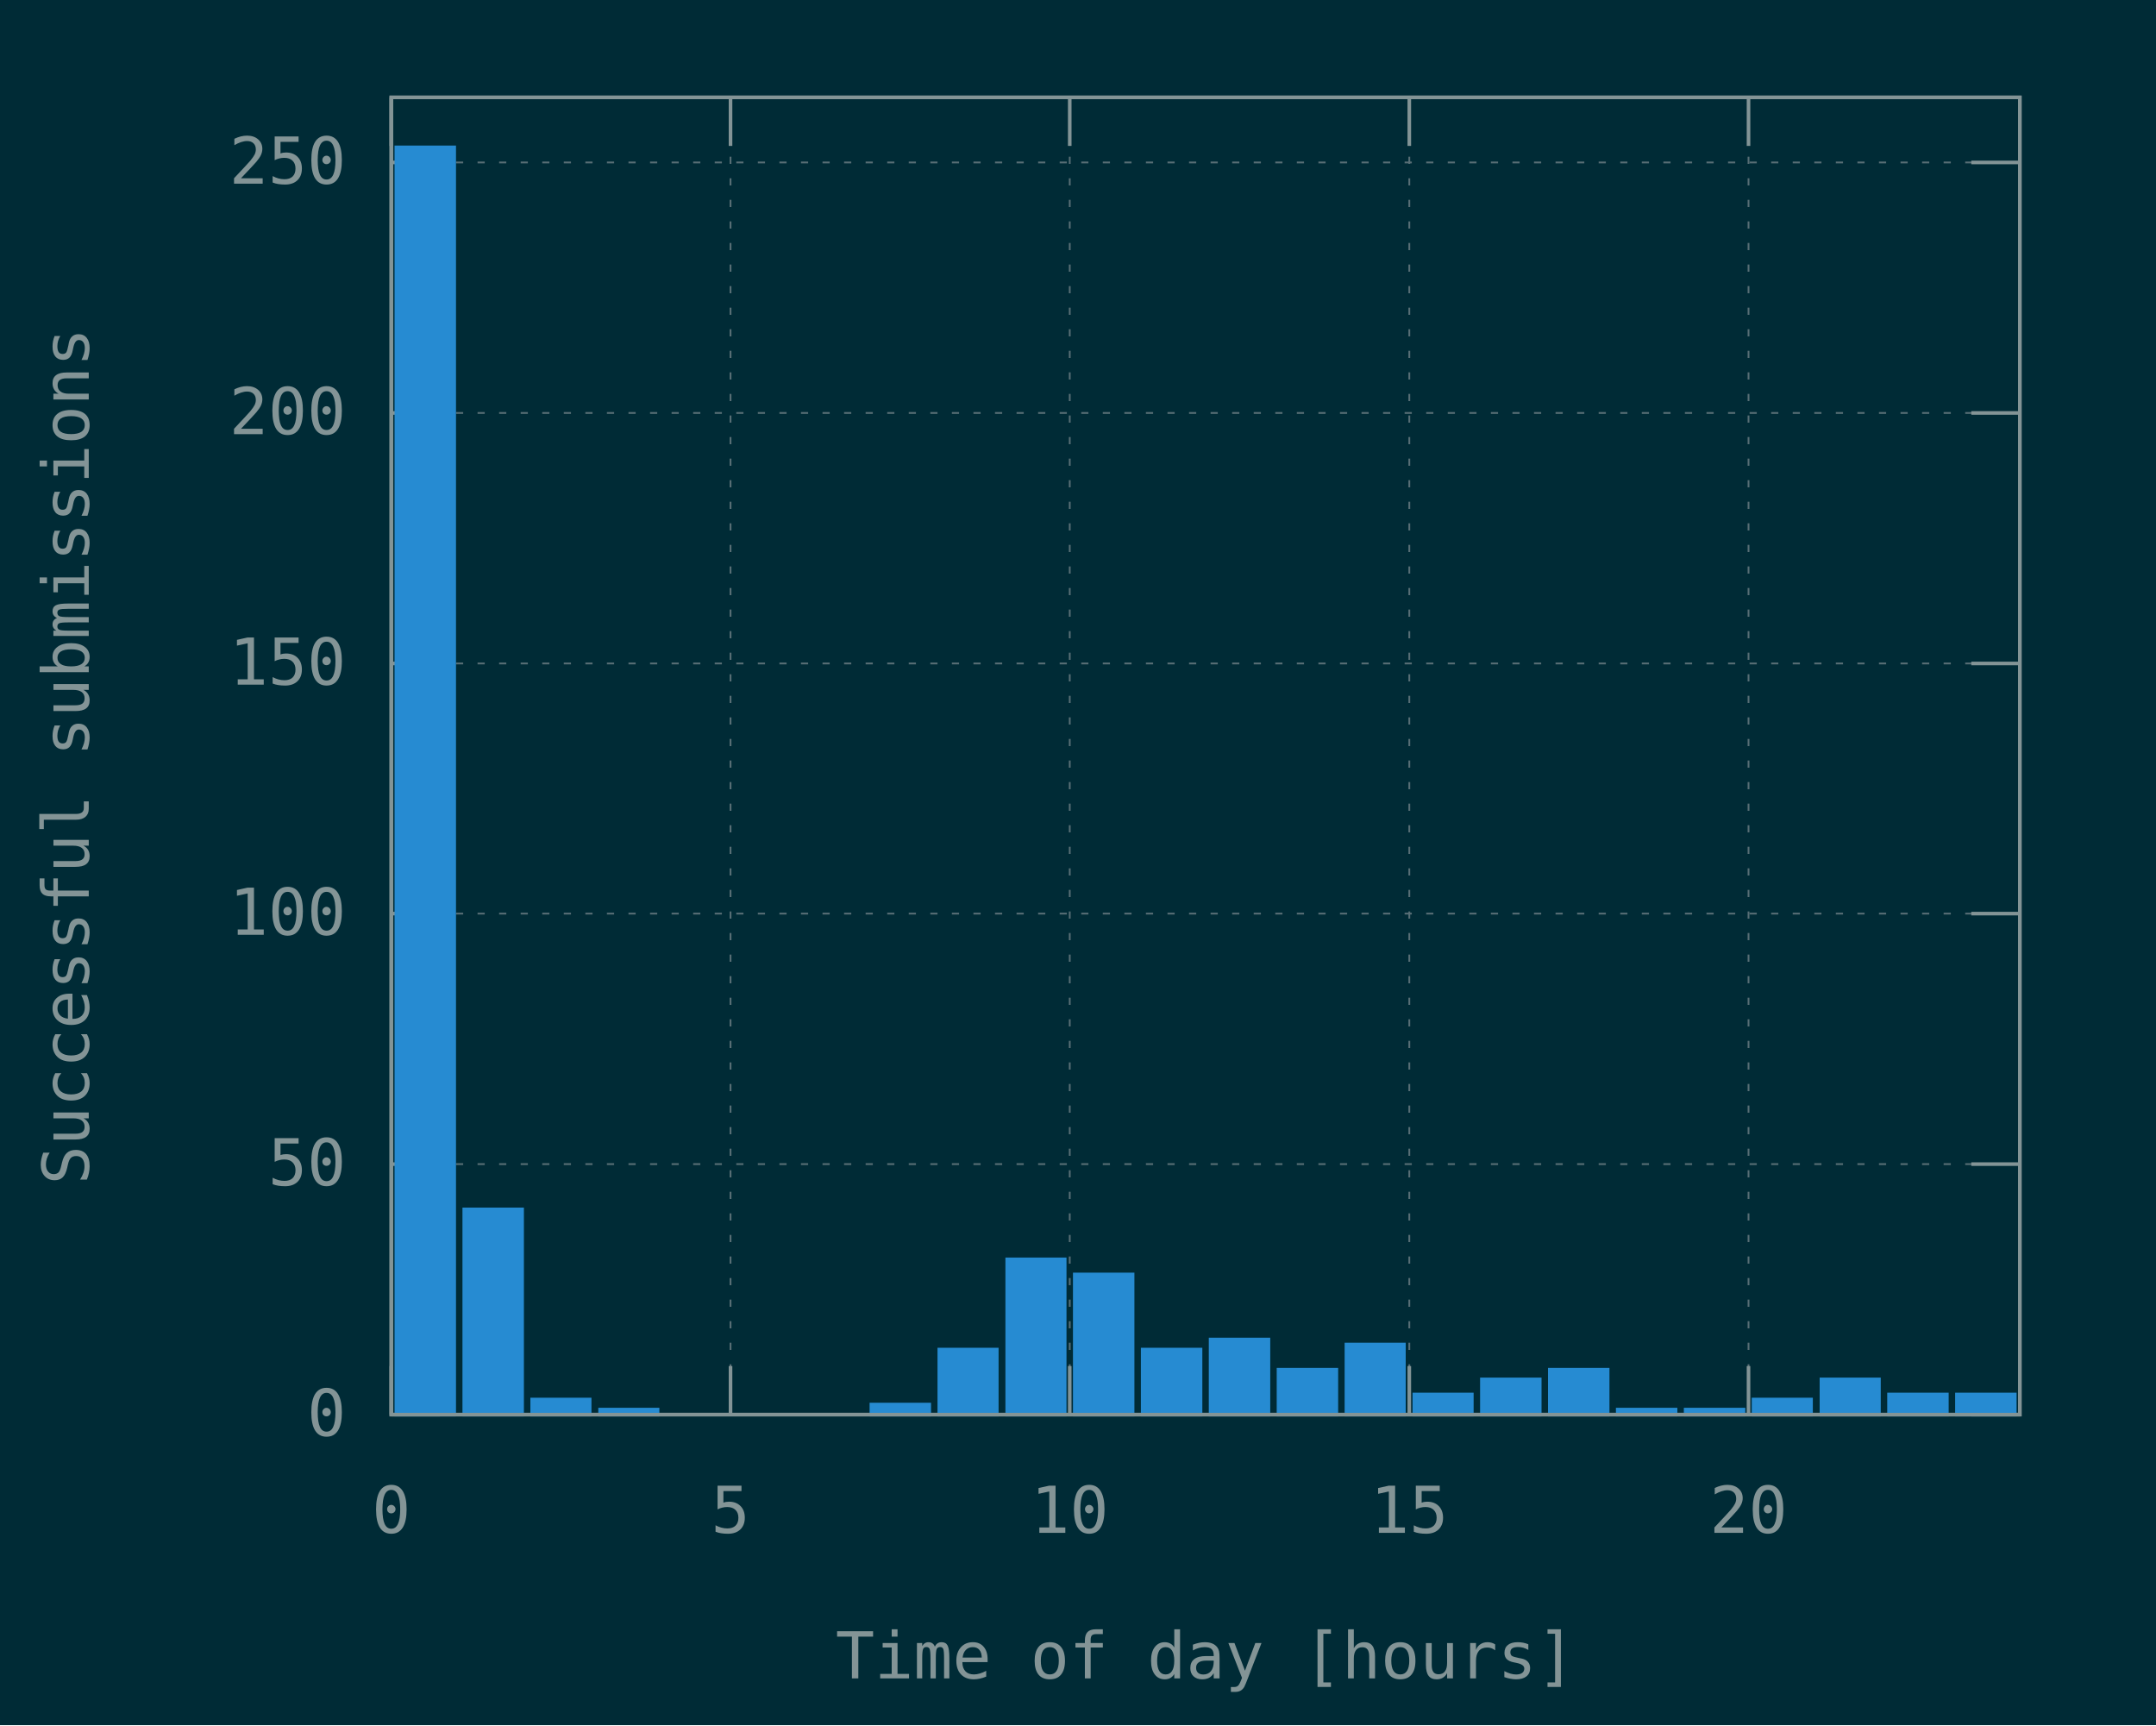
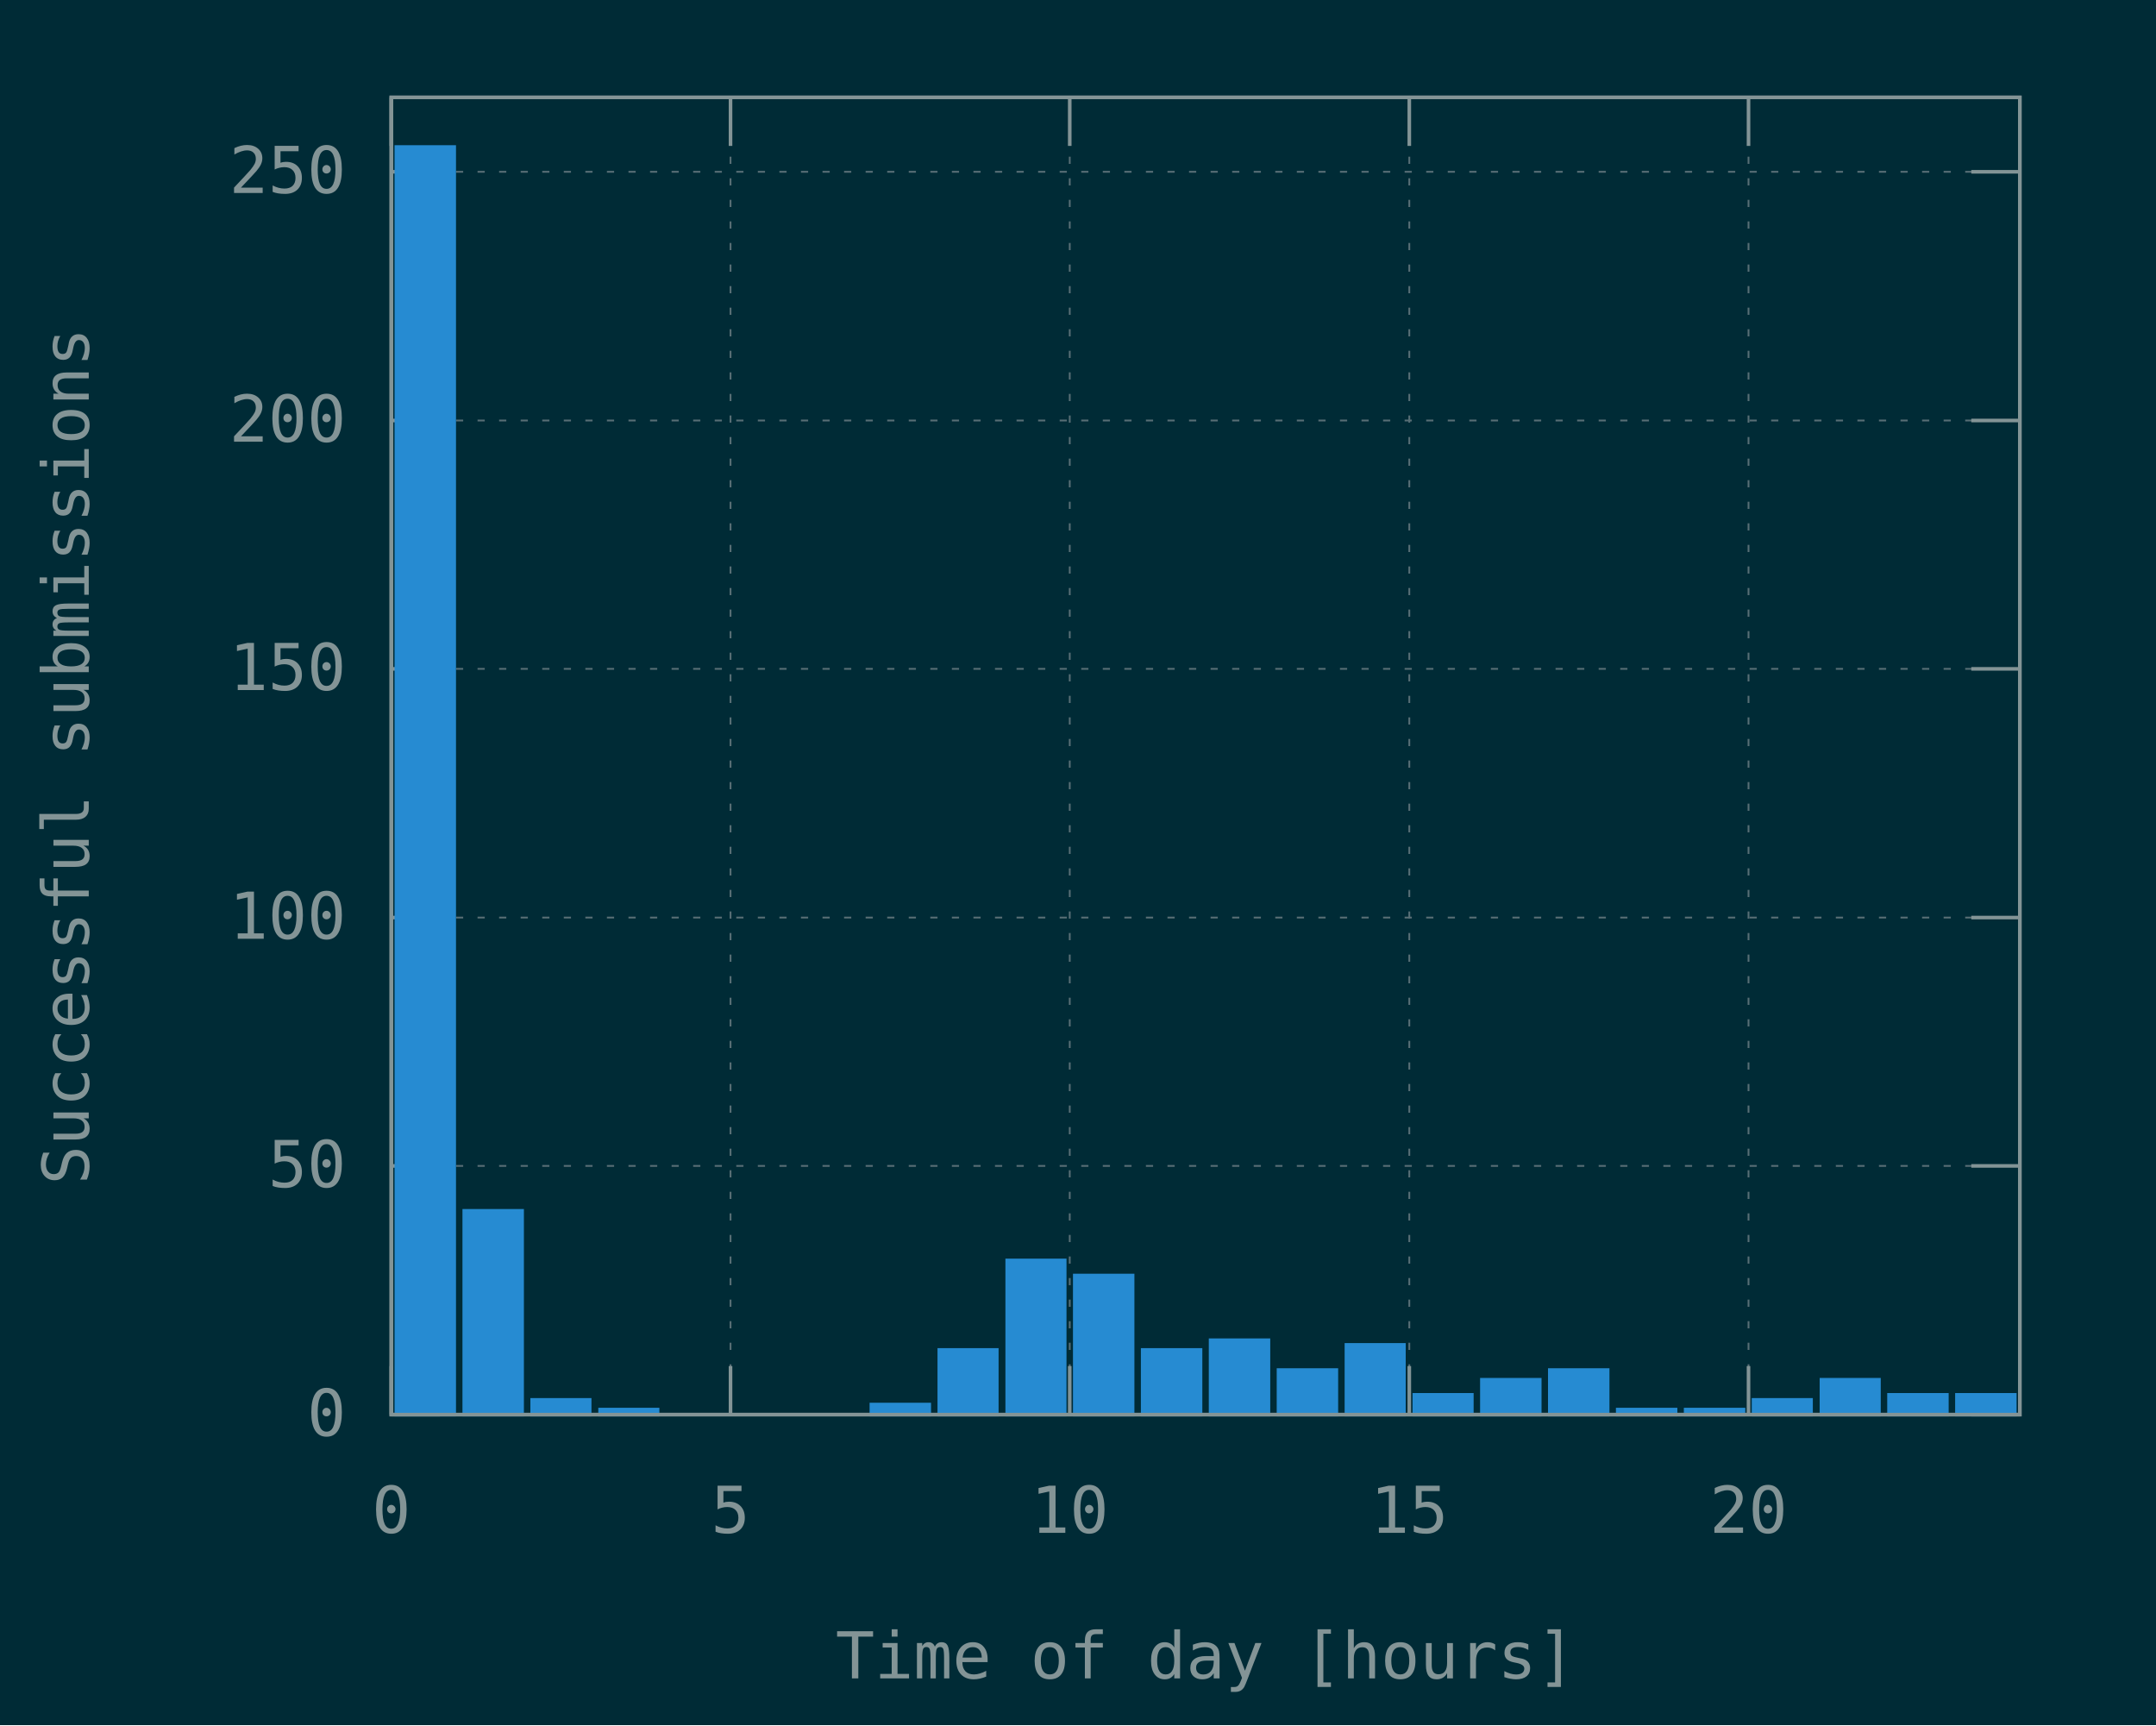
<svg xmlns="http://www.w3.org/2000/svg" xmlns:xlink="http://www.w3.org/1999/xlink" width="600" height="480" viewBox="0 0 600 480">
  <g id="gnuplot_canvas">
    <rect x="0" y="0" width="600" height="480" fill="#002b36" />
    <defs>
      <circle id="gpDot" r="0.5" stroke-width="0.5" />
      <path id="gpPt0" stroke-width="0.148" stroke="currentColor" d="M-1,0 h2 M0,-1 v2" />
      <path id="gpPt1" stroke-width="0.148" stroke="currentColor" d="M-1,-1 L1,1 M1,-1 L-1,1" />
      <path id="gpPt2" stroke-width="0.148" stroke="currentColor" d="M-1,0 L1,0 M0,-1 L0,1 M-1,-1 L1,1 M-1,1 L1,-1" />
      <rect id="gpPt3" stroke-width="0.148" stroke="currentColor" x="-1" y="-1" width="2" height="2" />
      <rect id="gpPt4" stroke-width="0.148" stroke="currentColor" fill="currentColor" x="-1" y="-1" width="2" height="2" />
      <circle id="gpPt5" stroke-width="0.148" stroke="currentColor" cx="0" cy="0" r="1" />
      <use xlink:href="#gpPt5" id="gpPt6" fill="currentColor" stroke="none" />
      <path id="gpPt7" stroke-width="0.148" stroke="currentColor" d="M0,-1.33 L-1.33,0.67 L1.33,0.67 z" />
      <use xlink:href="#gpPt7" id="gpPt8" fill="currentColor" stroke="none" />
      <use xlink:href="#gpPt7" id="gpPt9" stroke="currentColor" transform="rotate(180)" />
      <use xlink:href="#gpPt9" id="gpPt10" fill="currentColor" stroke="none" />
      <use xlink:href="#gpPt3" id="gpPt11" stroke="currentColor" transform="rotate(45)" />
      <use xlink:href="#gpPt11" id="gpPt12" fill="currentColor" stroke="none" />
      <path id="gpPt13" stroke-width="0.148" stroke="currentColor" d="M0,1.330 L1.265,0.411 L0.782,-1.067 L-0.782,-1.076 L-1.265,0.411 z" />
      <use xlink:href="#gpPt13" id="gpPt14" fill="currentColor" stroke="none" />
      <filter id="textbox" filterUnits="objectBoundingBox" x="0" y="0" height="1" width="1">
        <feFlood flood-color="#002B36" flood-opacity="1" result="bgnd" />
        <feComposite in="SourceGraphic" in2="bgnd" operator="atop" />
      </filter>
      <filter id="greybox" filterUnits="objectBoundingBox" x="0" y="0" height="1" width="1">
        <feFlood flood-color="lightgrey" flood-opacity="1" result="grey" />
        <feComposite in="SourceGraphic" in2="grey" operator="atop" />
      </filter>
    </defs>
    <g fill="none" color="#002B36" stroke="currentColor" stroke-width="1.00" stroke-linecap="butt" stroke-linejoin="miter">
</g>
    <g fill="none" color="black" stroke="currentColor" stroke-width="1.00" stroke-linecap="butt" stroke-linejoin="miter">
</g>
    <g fill="none" color="black" stroke="rgb(131, 148, 150)" stroke-width="0.50" stroke-linecap="butt" stroke-linejoin="miter">
</g>
    <g fill="none" color="gray" stroke="currentColor" stroke-width="0.50" stroke-linecap="butt" stroke-linejoin="miter">
      <path stroke="rgb( 88, 110, 117)" stroke-dasharray="2,4" class="gridline" d="M108.9,393.6 L562.1,393.6  " />
    </g>
    <g fill="none" color="gray" stroke="rgb( 88, 110, 117)" stroke-width="1.00" stroke-linecap="butt" stroke-linejoin="miter">
</g>
    <g fill="none" color="black" stroke="currentColor" stroke-width="1.00" stroke-linecap="butt" stroke-linejoin="miter">
      <path stroke="rgb(131, 148, 150)" d="M108.9,393.6 L122.4,393.6 M562.1,393.6 L548.6,393.6  " />
      <g transform="translate(96.3,399.5)" stroke="none" fill="rgb(131,148,150)" font-family="Inconsolata" font-size="18.00" text-anchor="end">
        <text>
          <tspan font-family="Inconsolata"> 0</tspan>
        </text>
      </g>
    </g>
    <g fill="none" color="black" stroke="currentColor" stroke-width="1.00" stroke-linecap="butt" stroke-linejoin="miter">
</g>
    <g fill="none" color="black" stroke="rgb(131, 148, 150)" stroke-width="0.50" stroke-linecap="butt" stroke-linejoin="miter">
</g>
    <g fill="none" color="gray" stroke="currentColor" stroke-width="0.50" stroke-linecap="butt" stroke-linejoin="miter">
-       <path stroke="rgb( 88, 110, 117)" stroke-dasharray="2,4" class="gridline" d="M108.9,323.9 L562.1,323.9  " />
-     </g>
-     <g fill="none" color="gray" stroke="rgb( 88, 110, 117)" stroke-width="1.00" stroke-linecap="butt" stroke-linejoin="miter">
- </g>
-     <g fill="none" color="black" stroke="currentColor" stroke-width="1.00" stroke-linecap="butt" stroke-linejoin="miter">
-       <path stroke="rgb(131, 148, 150)" d="M108.9,323.9 L122.4,323.9 M562.1,323.9 L548.6,323.9  " />
-       <g transform="translate(96.3,329.8)" stroke="none" fill="rgb(131,148,150)" font-family="Inconsolata" font-size="18.00" text-anchor="end">
+       <path stroke="rgb( 88, 110, 117)" stroke-dasharray="2,4" class="gridline" d="M108.9,324.4 L562.1,324.4  " />
+     </g>
+     <g fill="none" color="gray" stroke="rgb( 88, 110, 117)" stroke-width="1.00" stroke-linecap="butt" stroke-linejoin="miter">
+ </g>
+     <g fill="none" color="black" stroke="currentColor" stroke-width="1.00" stroke-linecap="butt" stroke-linejoin="miter">
+       <path stroke="rgb(131, 148, 150)" d="M108.9,324.4 L122.4,324.4 M562.1,324.4 L548.6,324.4  " />
+       <g transform="translate(96.3,330.3)" stroke="none" fill="rgb(131,148,150)" font-family="Inconsolata" font-size="18.00" text-anchor="end">
        <text>
          <tspan font-family="Inconsolata"> 50</tspan>
        </text>
      </g>
    </g>
    <g fill="none" color="black" stroke="currentColor" stroke-width="1.00" stroke-linecap="butt" stroke-linejoin="miter">
</g>
    <g fill="none" color="black" stroke="rgb(131, 148, 150)" stroke-width="0.50" stroke-linecap="butt" stroke-linejoin="miter">
</g>
    <g fill="none" color="gray" stroke="currentColor" stroke-width="0.50" stroke-linecap="butt" stroke-linejoin="miter">
-       <path stroke="rgb( 88, 110, 117)" stroke-dasharray="2,4" class="gridline" d="M108.9,254.2 L562.1,254.2  " />
-     </g>
-     <g fill="none" color="gray" stroke="rgb( 88, 110, 117)" stroke-width="1.00" stroke-linecap="butt" stroke-linejoin="miter">
- </g>
-     <g fill="none" color="black" stroke="currentColor" stroke-width="1.00" stroke-linecap="butt" stroke-linejoin="miter">
-       <path stroke="rgb(131, 148, 150)" d="M108.9,254.2 L122.4,254.2 M562.1,254.2 L548.6,254.2  " />
-       <g transform="translate(96.3,260.1)" stroke="none" fill="rgb(131,148,150)" font-family="Inconsolata" font-size="18.00" text-anchor="end">
+       <path stroke="rgb( 88, 110, 117)" stroke-dasharray="2,4" class="gridline" d="M108.9,255.3 L562.1,255.3  " />
+     </g>
+     <g fill="none" color="gray" stroke="rgb( 88, 110, 117)" stroke-width="1.00" stroke-linecap="butt" stroke-linejoin="miter">
+ </g>
+     <g fill="none" color="black" stroke="currentColor" stroke-width="1.00" stroke-linecap="butt" stroke-linejoin="miter">
+       <path stroke="rgb(131, 148, 150)" d="M108.9,255.3 L122.4,255.3 M562.1,255.3 L548.6,255.3  " />
+       <g transform="translate(96.3,261.2)" stroke="none" fill="rgb(131,148,150)" font-family="Inconsolata" font-size="18.00" text-anchor="end">
        <text>
          <tspan font-family="Inconsolata"> 100</tspan>
        </text>
      </g>
    </g>
    <g fill="none" color="black" stroke="currentColor" stroke-width="1.00" stroke-linecap="butt" stroke-linejoin="miter">
</g>
    <g fill="none" color="black" stroke="rgb(131, 148, 150)" stroke-width="0.50" stroke-linecap="butt" stroke-linejoin="miter">
</g>
    <g fill="none" color="gray" stroke="currentColor" stroke-width="0.50" stroke-linecap="butt" stroke-linejoin="miter">
-       <path stroke="rgb( 88, 110, 117)" stroke-dasharray="2,4" class="gridline" d="M108.9,184.6 L562.1,184.6  " />
-     </g>
-     <g fill="none" color="gray" stroke="rgb( 88, 110, 117)" stroke-width="1.00" stroke-linecap="butt" stroke-linejoin="miter">
- </g>
-     <g fill="none" color="black" stroke="currentColor" stroke-width="1.00" stroke-linecap="butt" stroke-linejoin="miter">
-       <path stroke="rgb(131, 148, 150)" d="M108.9,184.6 L122.4,184.6 M562.1,184.6 L548.6,184.6  " />
-       <g transform="translate(96.3,190.5)" stroke="none" fill="rgb(131,148,150)" font-family="Inconsolata" font-size="18.00" text-anchor="end">
+       <path stroke="rgb( 88, 110, 117)" stroke-dasharray="2,4" class="gridline" d="M108.9,186.1 L562.1,186.1  " />
+     </g>
+     <g fill="none" color="gray" stroke="rgb( 88, 110, 117)" stroke-width="1.00" stroke-linecap="butt" stroke-linejoin="miter">
+ </g>
+     <g fill="none" color="black" stroke="currentColor" stroke-width="1.00" stroke-linecap="butt" stroke-linejoin="miter">
+       <path stroke="rgb(131, 148, 150)" d="M108.9,186.1 L122.4,186.1 M562.1,186.1 L548.6,186.1  " />
+       <g transform="translate(96.3,192.0)" stroke="none" fill="rgb(131,148,150)" font-family="Inconsolata" font-size="18.00" text-anchor="end">
        <text>
          <tspan font-family="Inconsolata"> 150</tspan>
        </text>
      </g>
    </g>
    <g fill="none" color="black" stroke="currentColor" stroke-width="1.00" stroke-linecap="butt" stroke-linejoin="miter">
</g>
    <g fill="none" color="black" stroke="rgb(131, 148, 150)" stroke-width="0.50" stroke-linecap="butt" stroke-linejoin="miter">
</g>
    <g fill="none" color="gray" stroke="currentColor" stroke-width="0.50" stroke-linecap="butt" stroke-linejoin="miter">
-       <path stroke="rgb( 88, 110, 117)" stroke-dasharray="2,4" class="gridline" d="M108.9,114.9 L562.1,114.9  " />
-     </g>
-     <g fill="none" color="gray" stroke="rgb( 88, 110, 117)" stroke-width="1.00" stroke-linecap="butt" stroke-linejoin="miter">
- </g>
-     <g fill="none" color="black" stroke="currentColor" stroke-width="1.00" stroke-linecap="butt" stroke-linejoin="miter">
-       <path stroke="rgb(131, 148, 150)" d="M108.9,114.9 L122.4,114.9 M562.1,114.9 L548.6,114.9  " />
-       <g transform="translate(96.3,120.8)" stroke="none" fill="rgb(131,148,150)" font-family="Inconsolata" font-size="18.00" text-anchor="end">
+       <path stroke="rgb( 88, 110, 117)" stroke-dasharray="2,4" class="gridline" d="M108.9,117.0 L562.1,117.0  " />
+     </g>
+     <g fill="none" color="gray" stroke="rgb( 88, 110, 117)" stroke-width="1.00" stroke-linecap="butt" stroke-linejoin="miter">
+ </g>
+     <g fill="none" color="black" stroke="currentColor" stroke-width="1.00" stroke-linecap="butt" stroke-linejoin="miter">
+       <path stroke="rgb(131, 148, 150)" d="M108.9,117.0 L122.4,117.0 M562.1,117.0 L548.6,117.0  " />
+       <g transform="translate(96.3,122.9)" stroke="none" fill="rgb(131,148,150)" font-family="Inconsolata" font-size="18.00" text-anchor="end">
        <text>
          <tspan font-family="Inconsolata"> 200</tspan>
        </text>
      </g>
    </g>
    <g fill="none" color="black" stroke="currentColor" stroke-width="1.00" stroke-linecap="butt" stroke-linejoin="miter">
</g>
    <g fill="none" color="black" stroke="rgb(131, 148, 150)" stroke-width="0.50" stroke-linecap="butt" stroke-linejoin="miter">
</g>
    <g fill="none" color="gray" stroke="currentColor" stroke-width="0.50" stroke-linecap="butt" stroke-linejoin="miter">
-       <path stroke="rgb( 88, 110, 117)" stroke-dasharray="2,4" class="gridline" d="M108.9,45.2 L562.1,45.2  " />
-     </g>
-     <g fill="none" color="gray" stroke="rgb( 88, 110, 117)" stroke-width="1.00" stroke-linecap="butt" stroke-linejoin="miter">
- </g>
-     <g fill="none" color="black" stroke="currentColor" stroke-width="1.00" stroke-linecap="butt" stroke-linejoin="miter">
-       <path stroke="rgb(131, 148, 150)" d="M108.9,45.2 L122.4,45.2 M562.1,45.2 L548.6,45.2  " />
-       <g transform="translate(96.3,51.1)" stroke="none" fill="rgb(131,148,150)" font-family="Inconsolata" font-size="18.00" text-anchor="end">
+       <path stroke="rgb( 88, 110, 117)" stroke-dasharray="2,4" class="gridline" d="M108.9,47.8 L562.1,47.8  " />
+     </g>
+     <g fill="none" color="gray" stroke="rgb( 88, 110, 117)" stroke-width="1.00" stroke-linecap="butt" stroke-linejoin="miter">
+ </g>
+     <g fill="none" color="black" stroke="currentColor" stroke-width="1.00" stroke-linecap="butt" stroke-linejoin="miter">
+       <path stroke="rgb(131, 148, 150)" d="M108.9,47.8 L122.4,47.8 M562.1,47.8 L548.6,47.8  " />
+       <g transform="translate(96.3,53.7)" stroke="none" fill="rgb(131,148,150)" font-family="Inconsolata" font-size="18.00" text-anchor="end">
        <text>
          <tspan font-family="Inconsolata"> 250</tspan>
        </text>
      </g>
    </g>
    <g fill="none" color="black" stroke="currentColor" stroke-width="1.00" stroke-linecap="butt" stroke-linejoin="miter">
</g>
    <g fill="none" color="black" stroke="rgb(131, 148, 150)" stroke-width="0.50" stroke-linecap="butt" stroke-linejoin="miter">
</g>
    <g fill="none" color="gray" stroke="currentColor" stroke-width="0.50" stroke-linecap="butt" stroke-linejoin="miter">
      <path stroke="rgb( 88, 110, 117)" stroke-dasharray="2,4" class="gridline" d="M108.9,393.6 L108.9,27.1  " />
    </g>
    <g fill="none" color="gray" stroke="rgb( 88, 110, 117)" stroke-width="1.00" stroke-linecap="butt" stroke-linejoin="miter">
</g>
    <g fill="none" color="black" stroke="currentColor" stroke-width="1.00" stroke-linecap="butt" stroke-linejoin="miter">
      <path stroke="rgb(131, 148, 150)" d="M108.9,393.6 L108.9,380.1 M108.9,27.1 L108.9,40.6  " />
      <g transform="translate(108.9,426.5)" stroke="none" fill="rgb(131,148,150)" font-family="Inconsolata" font-size="18.00" text-anchor="middle">
        <text>
          <tspan font-family="Inconsolata"> 0</tspan>
        </text>
      </g>
    </g>
    <g fill="none" color="black" stroke="currentColor" stroke-width="1.00" stroke-linecap="butt" stroke-linejoin="miter">
</g>
    <g fill="none" color="black" stroke="rgb(131, 148, 150)" stroke-width="0.50" stroke-linecap="butt" stroke-linejoin="miter">
</g>
    <g fill="none" color="gray" stroke="currentColor" stroke-width="0.50" stroke-linecap="butt" stroke-linejoin="miter">
      <path stroke="rgb( 88, 110, 117)" stroke-dasharray="2,4" class="gridline" d="M203.3,393.6 L203.3,27.1  " />
    </g>
    <g fill="none" color="gray" stroke="rgb( 88, 110, 117)" stroke-width="1.00" stroke-linecap="butt" stroke-linejoin="miter">
</g>
    <g fill="none" color="black" stroke="currentColor" stroke-width="1.00" stroke-linecap="butt" stroke-linejoin="miter">
      <path stroke="rgb(131, 148, 150)" d="M203.3,393.6 L203.3,380.1 M203.3,27.1 L203.3,40.6  " />
      <g transform="translate(203.3,426.5)" stroke="none" fill="rgb(131,148,150)" font-family="Inconsolata" font-size="18.00" text-anchor="middle">
        <text>
          <tspan font-family="Inconsolata"> 5</tspan>
        </text>
      </g>
    </g>
    <g fill="none" color="black" stroke="currentColor" stroke-width="1.00" stroke-linecap="butt" stroke-linejoin="miter">
</g>
    <g fill="none" color="black" stroke="rgb(131, 148, 150)" stroke-width="0.50" stroke-linecap="butt" stroke-linejoin="miter">
</g>
    <g fill="none" color="gray" stroke="currentColor" stroke-width="0.50" stroke-linecap="butt" stroke-linejoin="miter">
      <path stroke="rgb( 88, 110, 117)" stroke-dasharray="2,4" class="gridline" d="M297.7,393.6 L297.7,27.1  " />
    </g>
    <g fill="none" color="gray" stroke="rgb( 88, 110, 117)" stroke-width="1.00" stroke-linecap="butt" stroke-linejoin="miter">
</g>
    <g fill="none" color="black" stroke="currentColor" stroke-width="1.00" stroke-linecap="butt" stroke-linejoin="miter">
      <path stroke="rgb(131, 148, 150)" d="M297.7,393.6 L297.7,380.1 M297.7,27.1 L297.7,40.6  " />
      <g transform="translate(297.7,426.5)" stroke="none" fill="rgb(131,148,150)" font-family="Inconsolata" font-size="18.00" text-anchor="middle">
        <text>
          <tspan font-family="Inconsolata"> 10</tspan>
        </text>
      </g>
    </g>
    <g fill="none" color="black" stroke="currentColor" stroke-width="1.00" stroke-linecap="butt" stroke-linejoin="miter">
</g>
    <g fill="none" color="black" stroke="rgb(131, 148, 150)" stroke-width="0.50" stroke-linecap="butt" stroke-linejoin="miter">
</g>
    <g fill="none" color="gray" stroke="currentColor" stroke-width="0.50" stroke-linecap="butt" stroke-linejoin="miter">
      <path stroke="rgb( 88, 110, 117)" stroke-dasharray="2,4" class="gridline" d="M392.2,393.6 L392.2,27.1  " />
    </g>
    <g fill="none" color="gray" stroke="rgb( 88, 110, 117)" stroke-width="1.00" stroke-linecap="butt" stroke-linejoin="miter">
</g>
    <g fill="none" color="black" stroke="currentColor" stroke-width="1.00" stroke-linecap="butt" stroke-linejoin="miter">
      <path stroke="rgb(131, 148, 150)" d="M392.2,393.6 L392.2,380.1 M392.2,27.1 L392.2,40.6  " />
      <g transform="translate(392.2,426.5)" stroke="none" fill="rgb(131,148,150)" font-family="Inconsolata" font-size="18.00" text-anchor="middle">
        <text>
          <tspan font-family="Inconsolata"> 15</tspan>
        </text>
      </g>
    </g>
    <g fill="none" color="black" stroke="currentColor" stroke-width="1.00" stroke-linecap="butt" stroke-linejoin="miter">
</g>
    <g fill="none" color="black" stroke="rgb(131, 148, 150)" stroke-width="0.50" stroke-linecap="butt" stroke-linejoin="miter">
</g>
    <g fill="none" color="gray" stroke="currentColor" stroke-width="0.50" stroke-linecap="butt" stroke-linejoin="miter">
      <path stroke="rgb( 88, 110, 117)" stroke-dasharray="2,4" class="gridline" d="M486.6,393.6 L486.6,40.6 L486.6,27.1  " />
    </g>
    <g fill="none" color="gray" stroke="rgb( 88, 110, 117)" stroke-width="1.00" stroke-linecap="butt" stroke-linejoin="miter">
</g>
    <g fill="none" color="black" stroke="currentColor" stroke-width="1.00" stroke-linecap="butt" stroke-linejoin="miter">
      <path stroke="rgb(131, 148, 150)" d="M486.6,393.6 L486.6,380.1 M486.6,27.1 L486.6,40.6  " />
      <g transform="translate(486.6,426.5)" stroke="none" fill="rgb(131,148,150)" font-family="Inconsolata" font-size="18.00" text-anchor="middle">
        <text>
          <tspan font-family="Inconsolata"> 20</tspan>
        </text>
      </g>
    </g>
    <g fill="none" color="black" stroke="currentColor" stroke-width="1.00" stroke-linecap="butt" stroke-linejoin="miter">
</g>
    <g fill="none" color="black" stroke="currentColor" stroke-width="1.00" stroke-linecap="butt" stroke-linejoin="miter">
      <path stroke="rgb(131, 148, 150)" d="M108.9,27.1 L108.9,393.6 L562.1,393.6 L562.1,27.1 L108.9,27.1 Z  " />
    </g>
    <g fill="none" color="black" stroke="currentColor" stroke-width="1.00" stroke-linecap="butt" stroke-linejoin="miter">
      <g transform="translate(24.7,210.4) rotate(270)" stroke="none" fill="rgb(131,148,150)" font-family="Inconsolata" font-size="18.00" text-anchor="middle">
        <text>
          <tspan font-family="Inconsolata">Successful submissions</tspan>
        </text>
      </g>
    </g>
    <g fill="none" color="black" stroke="currentColor" stroke-width="1.00" stroke-linecap="butt" stroke-linejoin="miter">
      <g transform="translate(335.5,467.0)" stroke="none" fill="rgb(131,148,150)" font-family="Inconsolata" font-size="18.00" text-anchor="middle">
        <text>
          <tspan font-family="Inconsolata">Time of day [hours]</tspan>
        </text>
      </g>
    </g>
    <g fill="none" color="black" stroke="currentColor" stroke-width="1.00" stroke-linecap="butt" stroke-linejoin="miter">
</g>
    <g id="gnuplot_plot_1">
      <g fill="none" color="black" stroke="currentColor" stroke-width="1.00" stroke-linecap="butt" stroke-linejoin="miter">
        <g stroke="none" shape-rendering="crispEdges">
-           <polygon fill="rgb( 38, 139, 210)" points="110.3,393.6 126.5,393.6 126.5,40.9 110.3,40.9 " />
-         </g>
-         <path stroke="rgb( 38, 139, 210)" d="M110.3,393.6 L110.3,41.0 L126.4,41.0 L126.4,393.6 L110.3,393.6 Z  " />
-         <g stroke="none" shape-rendering="crispEdges">
-           <polygon fill="rgb( 38, 139, 210)" points="129.2,393.6 145.4,393.6 145.4,336.4 129.2,336.4 " />
-         </g>
-         <path stroke="rgb( 38, 139, 210)" d="M129.2,393.6 L129.2,336.5 L145.3,336.5 L145.3,393.6 L129.2,393.6 Z  " />
-         <g stroke="none" shape-rendering="crispEdges">
-           <polygon fill="rgb( 38, 139, 210)" points="148.1,393.6 164.2,393.6 164.2,389.3 148.1,389.3 " />
-         </g>
-         <path stroke="rgb( 38, 139, 210)" d="M148.1,393.6 L148.1,389.4 L164.1,389.4 L164.1,393.6 L148.1,393.6 Z  " />
+           <polygon fill="rgb( 38, 139, 210)" points="110.3,393.6 126.5,393.6 126.5,40.8 110.3,40.8 " />
+         </g>
+         <path stroke="rgb( 38, 139, 210)" d="M110.3,393.6 L110.3,40.9 L126.4,40.9 L126.4,393.6 L110.3,393.6 Z  " />
+         <g stroke="none" shape-rendering="crispEdges">
+           <polygon fill="rgb( 38, 139, 210)" points="129.2,393.6 145.4,393.6 145.4,336.8 129.2,336.8 " />
+         </g>
+         <path stroke="rgb( 38, 139, 210)" d="M129.2,393.6 L129.2,336.9 L145.3,336.9 L145.3,393.6 L129.2,393.6 Z  " />
+         <g stroke="none" shape-rendering="crispEdges">
+           <polygon fill="rgb( 38, 139, 210)" points="148.1,393.6 164.2,393.6 164.2,389.4 148.1,389.4 " />
+         </g>
+         <path stroke="rgb( 38, 139, 210)" d="M148.1,393.6 L148.1,389.5 L164.1,389.5 L164.1,393.6 L148.1,393.6 Z  " />
        <g stroke="none" shape-rendering="crispEdges">
          <polygon fill="rgb( 38, 139, 210)" points="167.0,393.6 183.1,393.6 183.1,392.1 167.0,392.1 " />
        </g>
        <path stroke="rgb( 38, 139, 210)" d="M167.0,393.6 L167.0,392.2 L183.0,392.2 L183.0,393.6 L167.0,393.6 Z  " />
        <g stroke="none" shape-rendering="crispEdges">
          <polygon fill="rgb( 38, 139, 210)" points="242.5,393.6 258.7,393.6 258.7,390.7 242.5,390.7 " />
        </g>
        <path stroke="rgb( 38, 139, 210)" d="M242.5,393.6 L242.5,390.8 L258.6,390.8 L258.6,393.6 L242.5,393.6 Z  " />
        <g stroke="none" shape-rendering="crispEdges">
-           <polygon fill="rgb( 38, 139, 210)" points="261.4,393.6 277.5,393.6 277.5,375.4 261.4,375.4 " />
-         </g>
-         <path stroke="rgb( 38, 139, 210)" d="M261.4,393.6 L261.4,375.5 L277.4,375.5 L277.4,393.6 L261.4,393.6 Z  " />
-         <g stroke="none" shape-rendering="crispEdges">
-           <polygon fill="rgb( 38, 139, 210)" points="280.3,393.6 296.4,393.6 296.4,350.3 280.3,350.3 " />
-         </g>
-         <path stroke="rgb( 38, 139, 210)" d="M280.3,393.6 L280.3,350.4 L296.3,350.4 L296.3,393.6 L280.3,393.6 Z  " />
-         <g stroke="none" shape-rendering="crispEdges">
-           <polygon fill="rgb( 38, 139, 210)" points="299.1,393.6 315.3,393.6 315.3,354.5 299.1,354.5 " />
-         </g>
-         <path stroke="rgb( 38, 139, 210)" d="M299.1,393.6 L299.1,354.6 L315.2,354.6 L315.2,393.6 L299.1,393.6 Z  " />
-         <g stroke="none" shape-rendering="crispEdges">
-           <polygon fill="rgb( 38, 139, 210)" points="318.0,393.6 334.2,393.6 334.2,375.4 318.0,375.4 " />
-         </g>
-         <path stroke="rgb( 38, 139, 210)" d="M318.0,393.6 L318.0,375.5 L334.1,375.5 L334.1,393.6 L318.0,393.6 Z  " />
-         <g stroke="none" shape-rendering="crispEdges">
-           <polygon fill="rgb( 38, 139, 210)" points="336.9,393.6 353.1,393.6 353.1,372.6 336.9,372.6 " />
-         </g>
-         <path stroke="rgb( 38, 139, 210)" d="M336.9,393.6 L336.9,372.7 L353.0,372.7 L353.0,393.6 L336.9,393.6 Z  " />
-         <g stroke="none" shape-rendering="crispEdges">
-           <polygon fill="rgb( 38, 139, 210)" points="355.8,393.6 372.0,393.6 372.0,381.0 355.8,381.0 " />
-         </g>
-         <path stroke="rgb( 38, 139, 210)" d="M355.8,393.6 L355.8,381.1 L371.9,381.1 L371.9,393.6 L355.8,393.6 Z  " />
-         <g stroke="none" shape-rendering="crispEdges">
-           <polygon fill="rgb( 38, 139, 210)" points="374.7,393.6 390.8,393.6 390.8,374.0 374.7,374.0 " />
-         </g>
-         <path stroke="rgb( 38, 139, 210)" d="M374.7,393.6 L374.7,374.1 L390.7,374.1 L390.7,393.6 L374.7,393.6 Z  " />
-         <g stroke="none" shape-rendering="crispEdges">
-           <polygon fill="rgb( 38, 139, 210)" points="393.6,393.6 409.7,393.6 409.7,387.9 393.6,387.9 " />
-         </g>
-         <path stroke="rgb( 38, 139, 210)" d="M393.6,393.6 L393.6,388.0 L409.6,388.0 L409.6,393.6 L393.6,393.6 Z  " />
-         <g stroke="none" shape-rendering="crispEdges">
-           <polygon fill="rgb( 38, 139, 210)" points="412.4,393.6 428.6,393.6 428.6,383.7 412.4,383.7 " />
-         </g>
-         <path stroke="rgb( 38, 139, 210)" d="M412.4,393.6 L412.4,383.8 L428.5,383.8 L428.5,393.6 L412.4,393.6 Z  " />
-         <g stroke="none" shape-rendering="crispEdges">
-           <polygon fill="rgb( 38, 139, 210)" points="431.3,393.6 447.5,393.6 447.5,381.0 431.3,381.0 " />
-         </g>
-         <path stroke="rgb( 38, 139, 210)" d="M431.3,393.6 L431.3,381.1 L447.4,381.1 L447.4,393.6 L431.3,393.6 Z  " />
+           <polygon fill="rgb( 38, 139, 210)" points="261.4,393.6 277.5,393.6 277.5,375.5 261.4,375.5 " />
+         </g>
+         <path stroke="rgb( 38, 139, 210)" d="M261.4,393.6 L261.4,375.6 L277.4,375.6 L277.4,393.6 L261.4,393.6 Z  " />
+         <g stroke="none" shape-rendering="crispEdges">
+           <polygon fill="rgb( 38, 139, 210)" points="280.3,393.6 296.4,393.6 296.4,350.6 280.3,350.6 " />
+         </g>
+         <path stroke="rgb( 38, 139, 210)" d="M280.3,393.6 L280.3,350.7 L296.3,350.7 L296.3,393.6 L280.3,393.6 Z  " />
+         <g stroke="none" shape-rendering="crispEdges">
+           <polygon fill="rgb( 38, 139, 210)" points="299.1,393.6 315.3,393.6 315.3,354.8 299.1,354.8 " />
+         </g>
+         <path stroke="rgb( 38, 139, 210)" d="M299.1,393.6 L299.1,354.9 L315.2,354.9 L315.2,393.6 L299.1,393.6 Z  " />
+         <g stroke="none" shape-rendering="crispEdges">
+           <polygon fill="rgb( 38, 139, 210)" points="318.0,393.6 334.2,393.6 334.2,375.5 318.0,375.5 " />
+         </g>
+         <path stroke="rgb( 38, 139, 210)" d="M318.0,393.6 L318.0,375.6 L334.1,375.6 L334.1,393.6 L318.0,393.6 Z  " />
+         <g stroke="none" shape-rendering="crispEdges">
+           <polygon fill="rgb( 38, 139, 210)" points="336.9,393.6 353.1,393.6 353.1,372.8 336.9,372.8 " />
+         </g>
+         <path stroke="rgb( 38, 139, 210)" d="M336.9,393.6 L336.9,372.9 L353.0,372.9 L353.0,393.6 L336.9,393.6 Z  " />
+         <g stroke="none" shape-rendering="crispEdges">
+           <polygon fill="rgb( 38, 139, 210)" points="355.8,393.6 372.0,393.6 372.0,381.1 355.8,381.1 " />
+         </g>
+         <path stroke="rgb( 38, 139, 210)" d="M355.8,393.6 L355.8,381.2 L371.9,381.2 L371.9,393.6 L355.8,393.6 Z  " />
+         <g stroke="none" shape-rendering="crispEdges">
+           <polygon fill="rgb( 38, 139, 210)" points="374.7,393.6 390.8,393.6 390.8,374.1 374.7,374.1 " />
+         </g>
+         <path stroke="rgb( 38, 139, 210)" d="M374.7,393.6 L374.7,374.2 L390.7,374.2 L390.7,393.6 L374.7,393.6 Z  " />
+         <g stroke="none" shape-rendering="crispEdges">
+           <polygon fill="rgb( 38, 139, 210)" points="393.6,393.6 409.7,393.6 409.7,388.0 393.6,388.0 " />
+         </g>
+         <path stroke="rgb( 38, 139, 210)" d="M393.6,393.6 L393.6,388.1 L409.6,388.1 L409.6,393.6 L393.6,393.6 Z  " />
+         <g stroke="none" shape-rendering="crispEdges">
+           <polygon fill="rgb( 38, 139, 210)" points="412.4,393.6 428.6,393.6 428.6,383.8 412.4,383.8 " />
+         </g>
+         <path stroke="rgb( 38, 139, 210)" d="M412.4,393.6 L412.4,383.9 L428.5,383.9 L428.5,393.6 L412.4,393.6 Z  " />
+         <g stroke="none" shape-rendering="crispEdges">
+           <polygon fill="rgb( 38, 139, 210)" points="431.3,393.6 447.5,393.6 447.5,381.1 431.3,381.1 " />
+         </g>
+         <path stroke="rgb( 38, 139, 210)" d="M431.3,393.6 L431.3,381.2 L447.4,381.2 L447.4,393.6 L431.3,393.6 Z  " />
        <g stroke="none" shape-rendering="crispEdges">
          <polygon fill="rgb( 38, 139, 210)" points="450.2,393.6 466.4,393.6 466.4,392.1 450.2,392.1 " />
        </g>
        <path stroke="rgb( 38, 139, 210)" d="M450.2,393.6 L450.2,392.2 L466.3,392.2 L466.3,393.6 L450.2,393.6 Z  " />
        <g stroke="none" shape-rendering="crispEdges">
          <polygon fill="rgb( 38, 139, 210)" points="469.1,393.6 485.3,393.6 485.3,392.1 469.1,392.1 " />
        </g>
        <path stroke="rgb( 38, 139, 210)" d="M469.1,393.6 L469.1,392.2 L485.2,392.2 L485.2,393.6 L469.1,393.6 Z  " />
        <g stroke="none" shape-rendering="crispEdges">
-           <polygon fill="rgb( 38, 139, 210)" points="488.0,393.6 504.1,393.6 504.1,389.3 488.0,389.3 " />
-         </g>
-         <path stroke="rgb( 38, 139, 210)" d="M488.0,393.6 L488.0,389.4 L504.0,389.4 L504.0,393.6 L488.0,393.6 Z  " />
-         <g stroke="none" shape-rendering="crispEdges">
-           <polygon fill="rgb( 38, 139, 210)" points="506.9,393.6 523.0,393.6 523.0,383.7 506.9,383.7 " />
-         </g>
-         <path stroke="rgb( 38, 139, 210)" d="M506.9,393.6 L506.9,383.8 L522.9,383.8 L522.9,393.6 L506.9,393.6 Z  " />
-         <g stroke="none" shape-rendering="crispEdges">
-           <polygon fill="rgb( 38, 139, 210)" points="525.7,393.6 541.9,393.6 541.9,387.9 525.7,387.9 " />
-         </g>
-         <path stroke="rgb( 38, 139, 210)" d="M525.7,393.6 L525.7,388.0 L541.8,388.0 L541.8,393.6 L525.7,393.6 Z  " />
-         <g stroke="none" shape-rendering="crispEdges">
-           <polygon fill="rgb( 38, 139, 210)" points="544.6,393.6 560.8,393.6 560.8,387.9 544.6,387.9 " />
-         </g>
-         <path stroke="rgb( 38, 139, 210)" d="M544.6,393.6 L544.6,388.0 L560.7,388.0 L560.7,393.6 L544.6,393.6 Z  " />
+           <polygon fill="rgb( 38, 139, 210)" points="488.0,393.6 504.1,393.6 504.1,389.4 488.0,389.4 " />
+         </g>
+         <path stroke="rgb( 38, 139, 210)" d="M488.0,393.6 L488.0,389.5 L504.0,389.5 L504.0,393.6 L488.0,393.6 Z  " />
+         <g stroke="none" shape-rendering="crispEdges">
+           <polygon fill="rgb( 38, 139, 210)" points="506.9,393.6 523.0,393.6 523.0,383.8 506.9,383.8 " />
+         </g>
+         <path stroke="rgb( 38, 139, 210)" d="M506.9,393.6 L506.9,383.9 L522.9,383.9 L522.9,393.6 L506.9,393.6 Z  " />
+         <g stroke="none" shape-rendering="crispEdges">
+           <polygon fill="rgb( 38, 139, 210)" points="525.7,393.6 541.9,393.6 541.9,388.0 525.7,388.0 " />
+         </g>
+         <path stroke="rgb( 38, 139, 210)" d="M525.7,393.6 L525.7,388.1 L541.8,388.1 L541.8,393.6 L525.7,393.6 Z  " />
+         <g stroke="none" shape-rendering="crispEdges">
+           <polygon fill="rgb( 38, 139, 210)" points="544.6,393.6 560.8,393.6 560.8,388.0 544.6,388.0 " />
+         </g>
+         <path stroke="rgb( 38, 139, 210)" d="M544.6,393.6 L544.6,388.1 L560.7,388.1 L560.7,393.6 L544.6,393.6 Z  " />
      </g>
    </g>
    <g fill="none" color="#002B36" stroke="rgb( 38, 139, 210)" stroke-width="2.00" stroke-linecap="butt" stroke-linejoin="miter">
</g>
    <g fill="none" color="black" stroke="currentColor" stroke-width="2.00" stroke-linecap="butt" stroke-linejoin="miter">
</g>
    <g fill="none" color="black" stroke="black" stroke-width="1.00" stroke-linecap="butt" stroke-linejoin="miter">
</g>
    <g fill="none" color="black" stroke="currentColor" stroke-width="1.00" stroke-linecap="butt" stroke-linejoin="miter">
      <path stroke="rgb(131, 148, 150)" d="M108.9,27.1 L108.9,393.6 L562.1,393.6 L562.1,27.1 L108.9,27.1 Z  " />
    </g>
    <g fill="none" color="black" stroke="currentColor" stroke-width="1.00" stroke-linecap="butt" stroke-linejoin="miter">
</g>
  </g>
</svg>
